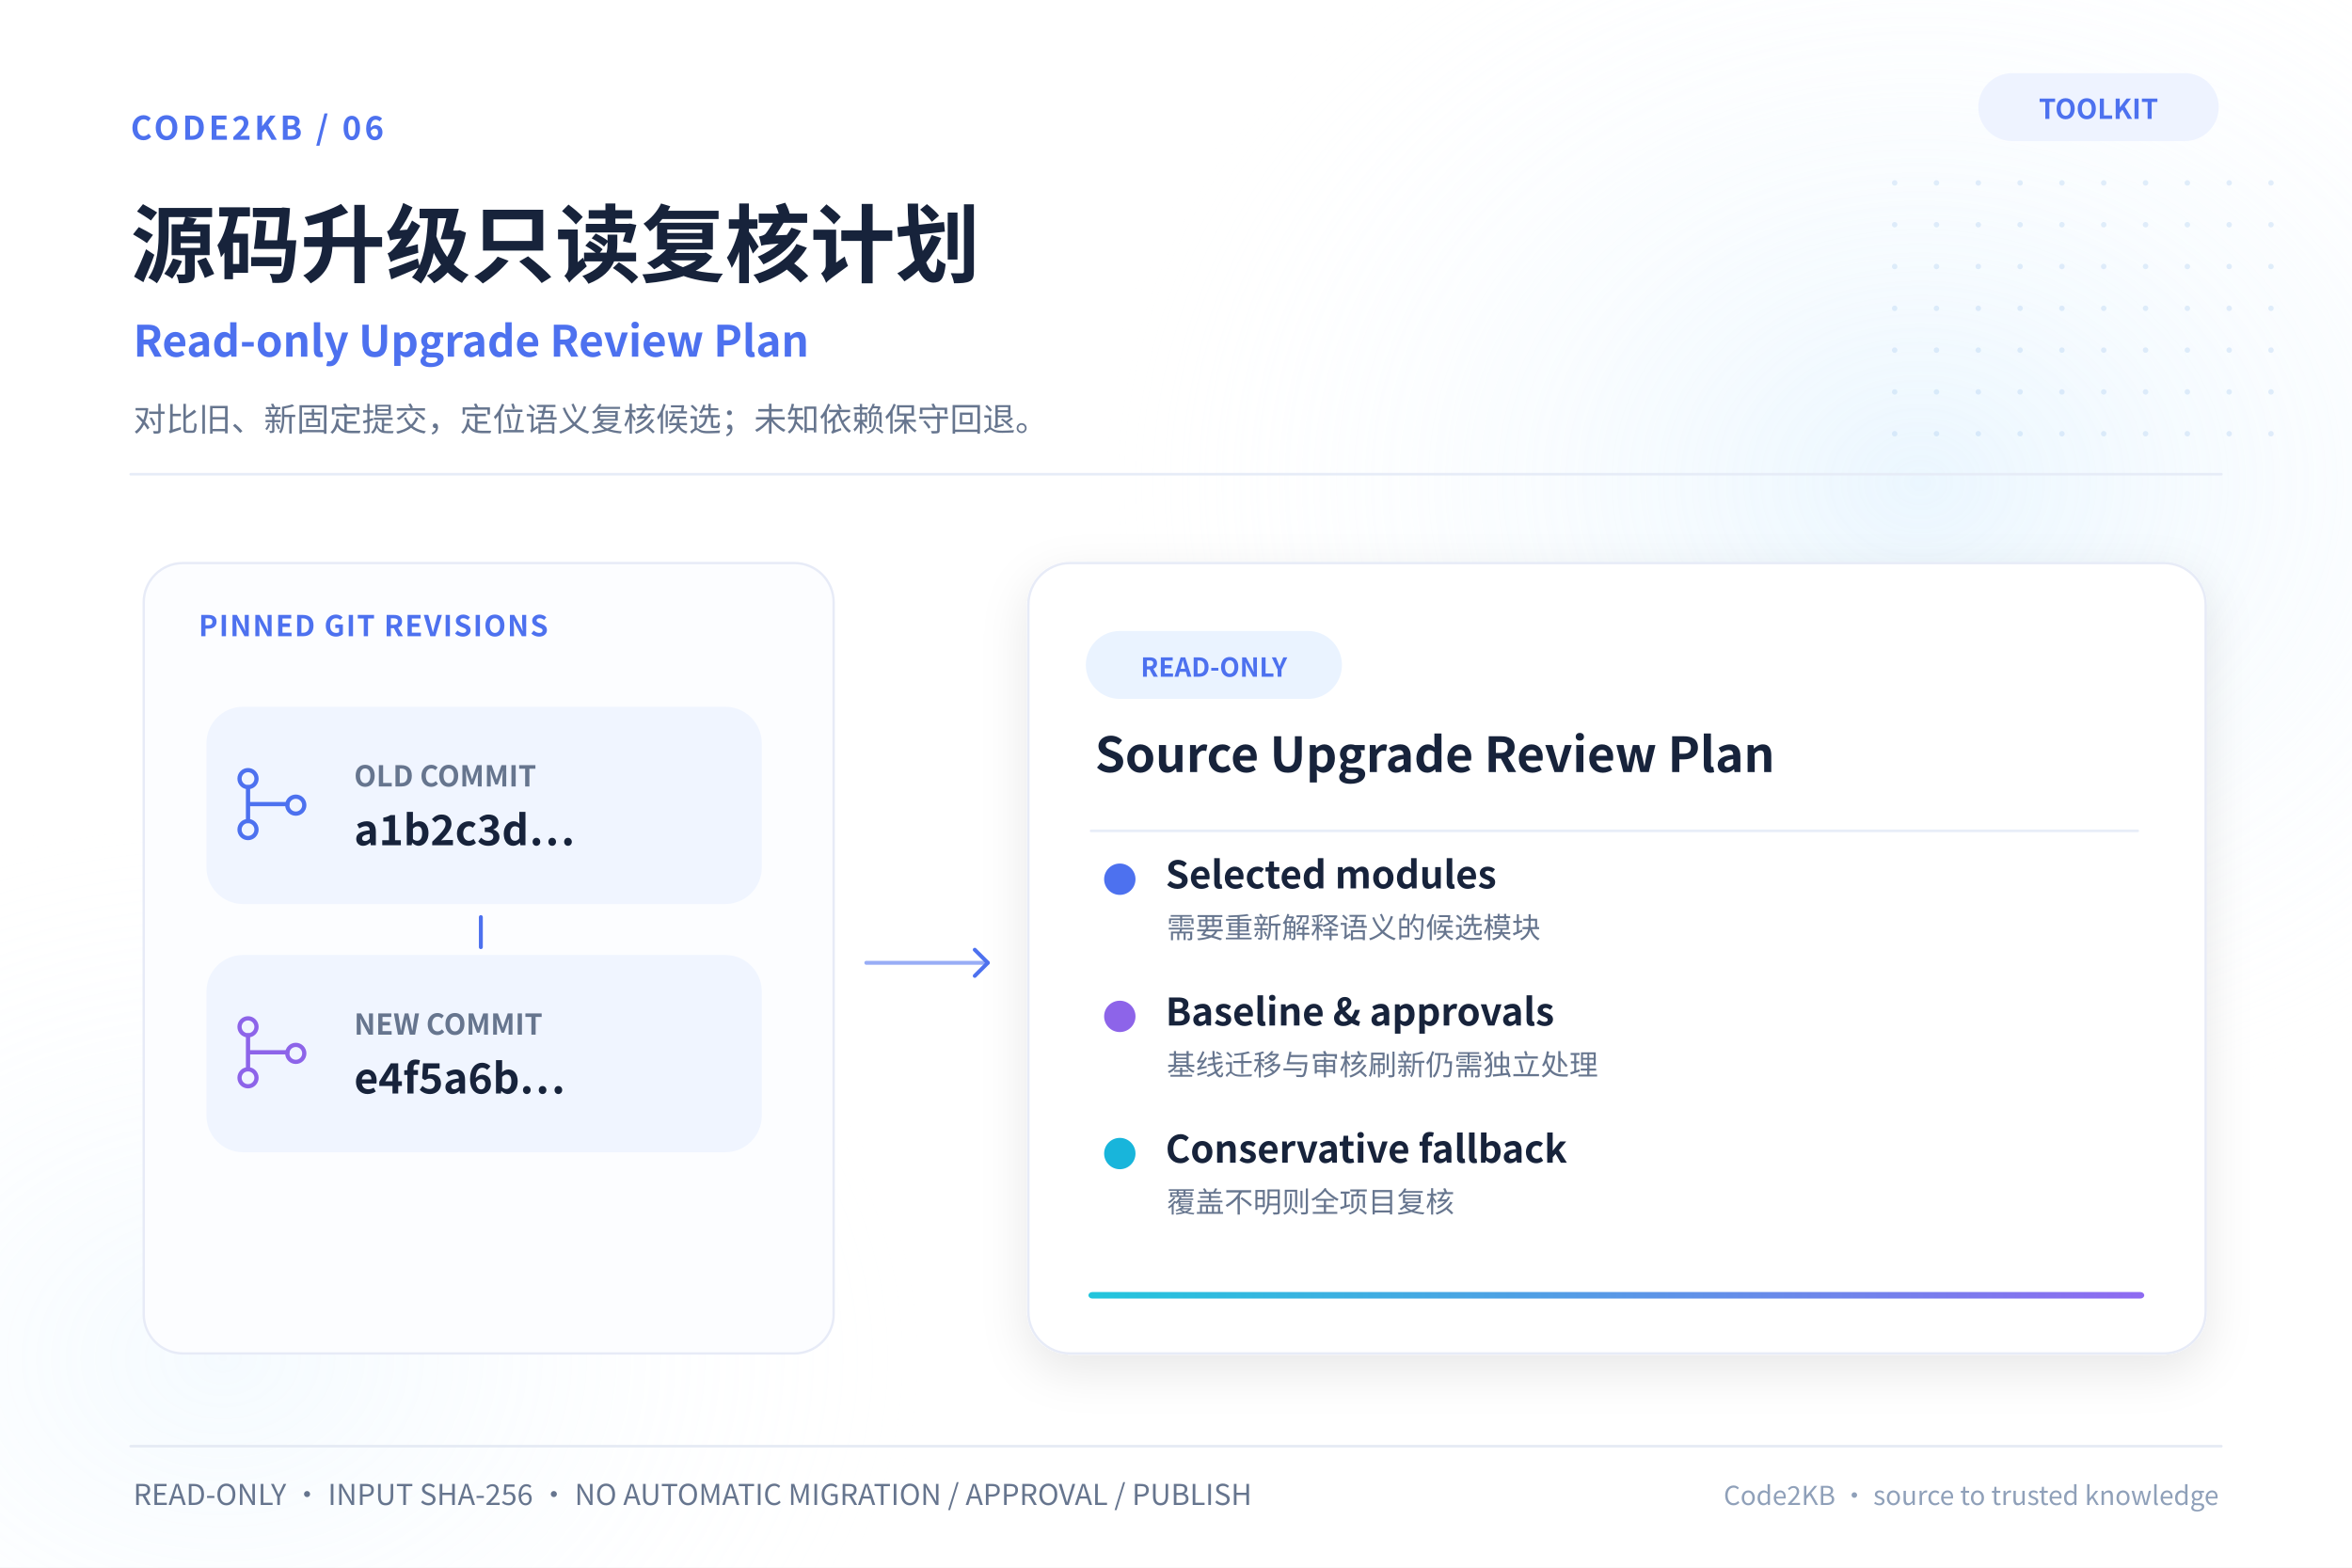
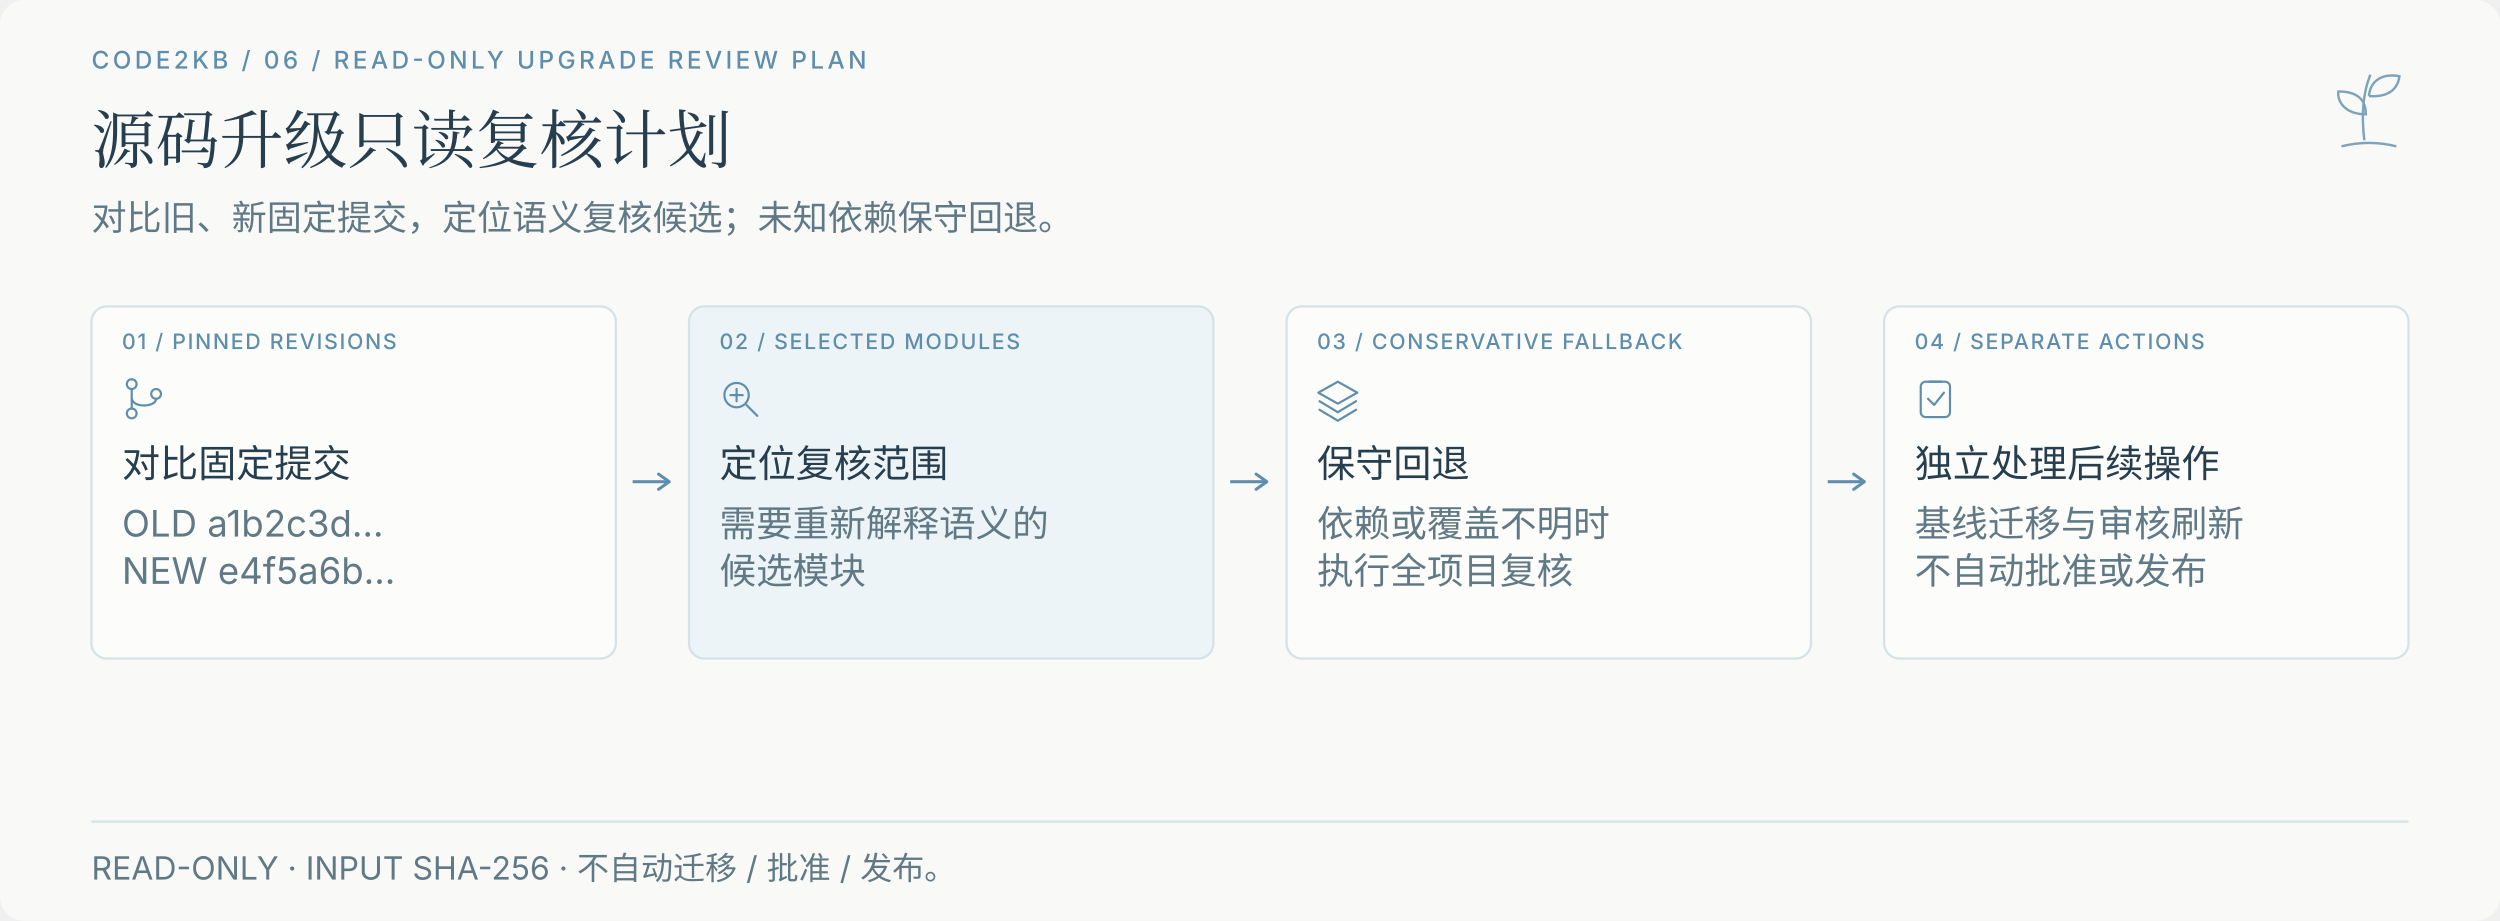
- <svg xmlns="http://www.w3.org/2000/svg" width="1800" height="1200" viewBox="0 0 1800 1200">
-   <defs>
-     <linearGradient id="brand" x1="0" y1="0" x2="1" y2="1">
-       <stop stop-color="#14C9E4" />
-       <stop offset=".48" stop-color="#507EFF" />
-       <stop offset="1" stop-color="#9667F4" />
-     </linearGradient>
-     <linearGradient id="mint" x1="0" y1="0" x2="1" y2="1">
-       <stop stop-color="#DAF9FE" />
-       <stop offset="1" stop-color="#EEE6FF" />
-     </linearGradient>
-     <linearGradient id="flow" x1="0" y1="0" x2="1" y2="0">
-       <stop stop-color="#22C6DC" />
-       <stop offset="1" stop-color="#8F6AF1" />
-     </linearGradient>
-     <linearGradient id="light" x1="0" y1="0" x2="1" y2="1">
-       <stop stop-color="#E8F9FF" />
-       <stop offset="1" stop-color="#F4EEFF" />
-     </linearGradient>
-     <radialGradient id="glow" cx="50%" cy="50%" r="50%">
-       <stop stop-color="#C9E8FE" stop-opacity=".57" />
-       <stop offset="1" stop-color="#FFFFFF" stop-opacity="0" />
-     </radialGradient>
-     <filter id="shadow" x="-20%" y="-30%" width="140%" height="170%">
-       <feGaussianBlur in="SourceAlpha" stdDeviation="18" />
-       <feOffset dy="12" />
-       <feComponentTransfer>
-         <feFuncA type="linear" slope=".095" />
-       </feComponentTransfer>
-       <feMerge>
-         <feMergeNode />
-         <feMergeNode in="SourceGraphic" />
-       </feMerge>
-     </filter>
-   </defs>
-   <rect x="0" y="0" width="1800" height="1200" rx="0" fill="#FFFFFF" stroke="none" stroke-width="1" opacity="1" />
-   <ellipse cx="1470" cy="370" rx="640" ry="520" fill="url(#glow)" opacity="0.65" />
-   <ellipse cx="170" cy="1040" rx="550" ry="430" fill="url(#glow)" opacity="0.33" />
-   <circle cx="1450" cy="140" r="2.1" fill="#9BC1ED" stroke="none" stroke-width="1" opacity="0.28" />
-   <circle cx="1450" cy="172" r="2.1" fill="#9BC1ED" stroke="none" stroke-width="1" opacity="0.28" />
-   <circle cx="1450" cy="204" r="2.1" fill="#9BC1ED" stroke="none" stroke-width="1" opacity="0.28" />
-   <circle cx="1450" cy="236" r="2.1" fill="#9BC1ED" stroke="none" stroke-width="1" opacity="0.28" />
-   <circle cx="1450" cy="268" r="2.1" fill="#9BC1ED" stroke="none" stroke-width="1" opacity="0.28" />
-   <circle cx="1450" cy="300" r="2.1" fill="#9BC1ED" stroke="none" stroke-width="1" opacity="0.28" />
-   <circle cx="1450" cy="332" r="2.1" fill="#9BC1ED" stroke="none" stroke-width="1" opacity="0.28" />
-   <circle cx="1482" cy="140" r="2.1" fill="#9BC1ED" stroke="none" stroke-width="1" opacity="0.28" />
-   <circle cx="1482" cy="172" r="2.1" fill="#9BC1ED" stroke="none" stroke-width="1" opacity="0.28" />
-   <circle cx="1482" cy="204" r="2.1" fill="#9BC1ED" stroke="none" stroke-width="1" opacity="0.28" />
-   <circle cx="1482" cy="236" r="2.1" fill="#9BC1ED" stroke="none" stroke-width="1" opacity="0.28" />
-   <circle cx="1482" cy="268" r="2.1" fill="#9BC1ED" stroke="none" stroke-width="1" opacity="0.28" />
-   <circle cx="1482" cy="300" r="2.1" fill="#9BC1ED" stroke="none" stroke-width="1" opacity="0.28" />
-   <circle cx="1482" cy="332" r="2.1" fill="#9BC1ED" stroke="none" stroke-width="1" opacity="0.28" />
-   <circle cx="1514" cy="140" r="2.1" fill="#9BC1ED" stroke="none" stroke-width="1" opacity="0.28" />
-   <circle cx="1514" cy="172" r="2.1" fill="#9BC1ED" stroke="none" stroke-width="1" opacity="0.28" />
-   <circle cx="1514" cy="204" r="2.1" fill="#9BC1ED" stroke="none" stroke-width="1" opacity="0.28" />
-   <circle cx="1514" cy="236" r="2.1" fill="#9BC1ED" stroke="none" stroke-width="1" opacity="0.28" />
-   <circle cx="1514" cy="268" r="2.1" fill="#9BC1ED" stroke="none" stroke-width="1" opacity="0.28" />
-   <circle cx="1514" cy="300" r="2.1" fill="#9BC1ED" stroke="none" stroke-width="1" opacity="0.28" />
-   <circle cx="1514" cy="332" r="2.1" fill="#9BC1ED" stroke="none" stroke-width="1" opacity="0.28" />
-   <circle cx="1546" cy="140" r="2.1" fill="#9BC1ED" stroke="none" stroke-width="1" opacity="0.28" />
-   <circle cx="1546" cy="172" r="2.1" fill="#9BC1ED" stroke="none" stroke-width="1" opacity="0.28" />
-   <circle cx="1546" cy="204" r="2.1" fill="#9BC1ED" stroke="none" stroke-width="1" opacity="0.28" />
-   <circle cx="1546" cy="236" r="2.1" fill="#9BC1ED" stroke="none" stroke-width="1" opacity="0.28" />
-   <circle cx="1546" cy="268" r="2.1" fill="#9BC1ED" stroke="none" stroke-width="1" opacity="0.28" />
-   <circle cx="1546" cy="300" r="2.1" fill="#9BC1ED" stroke="none" stroke-width="1" opacity="0.28" />
-   <circle cx="1546" cy="332" r="2.1" fill="#9BC1ED" stroke="none" stroke-width="1" opacity="0.28" />
-   <circle cx="1578" cy="140" r="2.1" fill="#9BC1ED" stroke="none" stroke-width="1" opacity="0.28" />
-   <circle cx="1578" cy="172" r="2.1" fill="#9BC1ED" stroke="none" stroke-width="1" opacity="0.28" />
-   <circle cx="1578" cy="204" r="2.1" fill="#9BC1ED" stroke="none" stroke-width="1" opacity="0.28" />
-   <circle cx="1578" cy="236" r="2.1" fill="#9BC1ED" stroke="none" stroke-width="1" opacity="0.28" />
-   <circle cx="1578" cy="268" r="2.1" fill="#9BC1ED" stroke="none" stroke-width="1" opacity="0.28" />
-   <circle cx="1578" cy="300" r="2.1" fill="#9BC1ED" stroke="none" stroke-width="1" opacity="0.28" />
-   <circle cx="1578" cy="332" r="2.1" fill="#9BC1ED" stroke="none" stroke-width="1" opacity="0.28" />
-   <circle cx="1610" cy="140" r="2.1" fill="#9BC1ED" stroke="none" stroke-width="1" opacity="0.28" />
-   <circle cx="1610" cy="172" r="2.1" fill="#9BC1ED" stroke="none" stroke-width="1" opacity="0.28" />
-   <circle cx="1610" cy="204" r="2.1" fill="#9BC1ED" stroke="none" stroke-width="1" opacity="0.28" />
-   <circle cx="1610" cy="236" r="2.1" fill="#9BC1ED" stroke="none" stroke-width="1" opacity="0.28" />
-   <circle cx="1610" cy="268" r="2.1" fill="#9BC1ED" stroke="none" stroke-width="1" opacity="0.28" />
-   <circle cx="1610" cy="300" r="2.1" fill="#9BC1ED" stroke="none" stroke-width="1" opacity="0.28" />
-   <circle cx="1610" cy="332" r="2.1" fill="#9BC1ED" stroke="none" stroke-width="1" opacity="0.28" />
-   <circle cx="1642" cy="140" r="2.1" fill="#9BC1ED" stroke="none" stroke-width="1" opacity="0.28" />
-   <circle cx="1642" cy="172" r="2.1" fill="#9BC1ED" stroke="none" stroke-width="1" opacity="0.28" />
-   <circle cx="1642" cy="204" r="2.1" fill="#9BC1ED" stroke="none" stroke-width="1" opacity="0.28" />
-   <circle cx="1642" cy="236" r="2.1" fill="#9BC1ED" stroke="none" stroke-width="1" opacity="0.28" />
-   <circle cx="1642" cy="268" r="2.1" fill="#9BC1ED" stroke="none" stroke-width="1" opacity="0.28" />
-   <circle cx="1642" cy="300" r="2.1" fill="#9BC1ED" stroke="none" stroke-width="1" opacity="0.28" />
-   <circle cx="1642" cy="332" r="2.1" fill="#9BC1ED" stroke="none" stroke-width="1" opacity="0.28" />
-   <circle cx="1674" cy="140" r="2.1" fill="#9BC1ED" stroke="none" stroke-width="1" opacity="0.28" />
-   <circle cx="1674" cy="172" r="2.1" fill="#9BC1ED" stroke="none" stroke-width="1" opacity="0.28" />
-   <circle cx="1674" cy="204" r="2.1" fill="#9BC1ED" stroke="none" stroke-width="1" opacity="0.28" />
-   <circle cx="1674" cy="236" r="2.1" fill="#9BC1ED" stroke="none" stroke-width="1" opacity="0.28" />
-   <circle cx="1674" cy="268" r="2.1" fill="#9BC1ED" stroke="none" stroke-width="1" opacity="0.28" />
-   <circle cx="1674" cy="300" r="2.1" fill="#9BC1ED" stroke="none" stroke-width="1" opacity="0.28" />
-   <circle cx="1674" cy="332" r="2.1" fill="#9BC1ED" stroke="none" stroke-width="1" opacity="0.28" />
-   <circle cx="1706" cy="140" r="2.1" fill="#9BC1ED" stroke="none" stroke-width="1" opacity="0.28" />
-   <circle cx="1706" cy="172" r="2.1" fill="#9BC1ED" stroke="none" stroke-width="1" opacity="0.28" />
-   <circle cx="1706" cy="204" r="2.1" fill="#9BC1ED" stroke="none" stroke-width="1" opacity="0.28" />
-   <circle cx="1706" cy="236" r="2.1" fill="#9BC1ED" stroke="none" stroke-width="1" opacity="0.28" />
-   <circle cx="1706" cy="268" r="2.1" fill="#9BC1ED" stroke="none" stroke-width="1" opacity="0.28" />
-   <circle cx="1706" cy="300" r="2.1" fill="#9BC1ED" stroke="none" stroke-width="1" opacity="0.28" />
-   <circle cx="1706" cy="332" r="2.1" fill="#9BC1ED" stroke="none" stroke-width="1" opacity="0.28" />
-   <circle cx="1738" cy="140" r="2.1" fill="#9BC1ED" stroke="none" stroke-width="1" opacity="0.28" />
-   <circle cx="1738" cy="172" r="2.1" fill="#9BC1ED" stroke="none" stroke-width="1" opacity="0.28" />
-   <circle cx="1738" cy="204" r="2.1" fill="#9BC1ED" stroke="none" stroke-width="1" opacity="0.28" />
-   <circle cx="1738" cy="236" r="2.1" fill="#9BC1ED" stroke="none" stroke-width="1" opacity="0.28" />
-   <circle cx="1738" cy="268" r="2.1" fill="#9BC1ED" stroke="none" stroke-width="1" opacity="0.28" />
-   <circle cx="1738" cy="300" r="2.1" fill="#9BC1ED" stroke="none" stroke-width="1" opacity="0.28" />
-   <circle cx="1738" cy="332" r="2.1" fill="#9BC1ED" stroke="none" stroke-width="1" opacity="0.28" />
-   <text x="100" y="107" font-family="Noto Sans CJK SC, sans-serif" font-size="25" font-weight="650" fill="#4D71EF" text-anchor="start" letter-spacing="2.4">CODE2KB  /  06</text>
-   <rect x="1514" y="56" width="184" height="52" rx="26" fill="#EEF3FF" stroke="none" stroke-width="1" opacity="1" />
-   <text x="1606.0" y="91" font-family="Noto Sans CJK SC, sans-serif" font-size="21" font-weight="550" fill="#4D71EF" text-anchor="middle" letter-spacing="0">TOOLKIT</text>
-   <text x="100" y="211" font-family="Noto Sans CJK SC, sans-serif" font-size="65" font-weight="720" fill="#17233B" text-anchor="start" letter-spacing="0">源码升级只读复核计划</text>
-   <text x="102" y="273" font-family="Noto Sans CJK SC, sans-serif" font-size="33" font-weight="580" fill="#4D71EF" text-anchor="start" letter-spacing="0">Read-only Upgrade Review Plan</text>
-   <text x="102" y="330" font-family="Noto Sans CJK SC, sans-serif" font-size="25" font-weight="400" fill="#66758E" text-anchor="start" letter-spacing="0">对比旧、新固定提交，定位语义复核候选；未知依赖保守回退。</text>
-   <path d="M100 363 L1700 363" fill="none" stroke="#E6ECF7" stroke-width="2" stroke-linecap="round" stroke-linejoin="round" opacity="1" />
-   <rect x="110" y="431" width="528" height="605" rx="30" fill="#FCFDFF" stroke="#E7EBF7" stroke-width="1.8" opacity="1" />
-   <text x="152" y="487" font-family="Noto Sans CJK SC, sans-serif" font-size="22" font-weight="680" fill="#4D71EF" text-anchor="start" letter-spacing="1">PINNED GIT REVISIONS</text>
-   <rect x="158" y="541" width="425" height="151" rx="28" fill="#F0F5FF" stroke="none" stroke-width="1" opacity="1" />
-   <g transform="translate(176 583) scale(0.8125)" stroke="#4D71EF" stroke-width="4" fill="none" stroke-linecap="round" stroke-linejoin="round">
-     <circle cx="17" cy="16" r="8" />
-     <circle cx="17" cy="64" r="8" />
-     <circle cx="62" cy="41" r="8" />
-     <path d="M17 24V56 M17 40H54" />
+ <svg xmlns="http://www.w3.org/2000/svg" width="1640" height="604" viewBox="0 0 1640 604" role="img" aria-labelledby="title desc">
+   <rect x="0" y="0" width="1640" height="604" rx="16" fill="#f9faf8" stroke="none" stroke-width="1.5" />
+   <text x="60" y="45" font-family="Inter, -apple-system, BlinkMacSystemFont, Segoe UI, Noto Sans CJK SC, PingFang SC, Microsoft YaHei, sans-serif" font-size="16" font-weight="500" fill="#5e8eab" text-anchor="start" letter-spacing="2.2">CODE2KB  /  06  /  READ-ONLY UPGRADE REVIEW PLAN</text>
+   <text x="60" y="107" font-family="Noto Serif CJK SC, Songti SC, STSong, Georgia, serif" font-size="42" font-weight="400" fill="#273e4f" text-anchor="start">源码升级只读复核计划</text>
+   <text x="60" y="151" font-family="Inter, -apple-system, BlinkMacSystemFont, Segoe UI, Noto Sans CJK SC, PingFang SC, Microsoft YaHei, sans-serif" font-size="23" font-weight="400" fill="#607985" text-anchor="start">对比旧、新固定提交，定位语义复核候选；未知依赖保守回退。</text>
+   <g transform="translate(1530 45)" fill="none" stroke="#5e8eab" stroke-width="1.6" opacity="0.8">
+     <path d="M21 47c-2-16-1-31 4-43M22 30C7 30 3 20 4 15c12 0 18 5 18 15Zm2-12C25 7 34 3 44 5c-1 9-8 14-20 13M6 51c12-3 24-3 36 0" />
  </g>
-   <text x="271" y="602" font-family="Noto Sans CJK SC, sans-serif" font-size="22" font-weight="610" fill="#66758E" text-anchor="start" letter-spacing="0">OLD COMMIT</text>
-   <text x="271" y="647" font-family="Noto Sans CJK SC, sans-serif" font-size="32" font-weight="650" fill="#17233B" text-anchor="start" letter-spacing="0">a1b2c3d…</text>
-   <path d="M368 702 L368 725" fill="none" stroke="#4D71EF" stroke-width="3" stroke-linecap="round" stroke-linejoin="round" opacity="1" />
-   <rect x="158" y="731" width="425" height="151" rx="28" fill="#F0F5FF" stroke="none" stroke-width="1" opacity="1" />
-   <g transform="translate(176 773) scale(0.8125)" stroke="#8D64E9" stroke-width="4" fill="none" stroke-linecap="round" stroke-linejoin="round">
-     <circle cx="17" cy="16" r="8" />
-     <circle cx="17" cy="64" r="8" />
-     <circle cx="62" cy="41" r="8" />
-     <path d="M17 24V56 M17 40H54" />
+   <g data-card="对比固定提交">
+     <rect x="60" y="201" width="344" height="231" rx="10" fill="#fcfdfb" stroke="#d5e2e7" stroke-width="1.5" />
+     <text x="80" y="229" font-family="Inter, -apple-system, BlinkMacSystemFont, Segoe UI, Noto Sans CJK SC, PingFang SC, Microsoft YaHei, sans-serif" font-size="14" font-weight="500" fill="#5e8eab" text-anchor="start" letter-spacing="1.1">01 / PINNED REVISIONS</text>
+     <g transform="translate(80 248) scale(0.8)" fill="none" stroke="#5e8eab" stroke-width="1.8" stroke-linecap="round" stroke-linejoin="round">
+       <circle cx="8" cy="5" r="4" />
+       <circle cx="8" cy="29" r="4" />
+       <circle cx="28" cy="13" r="4" />
+       <path d="M8 9v16m0-9c0 9 20 8 20 1" />
+     </g>
+     <text x="80" y="313" font-family="Inter, -apple-system, BlinkMacSystemFont, Segoe UI, Noto Sans CJK SC, PingFang SC, Microsoft YaHei, sans-serif" font-size="25" font-weight="500" fill="#273e4f" text-anchor="start">对比固定提交</text>
+     <text x="80" y="352" font-family="Inter, -apple-system, BlinkMacSystemFont, Segoe UI, Noto Sans CJK SC, PingFang SC, Microsoft YaHei, sans-serif" font-size="24" font-weight="400" fill="#607985" text-anchor="start">OLD  a1b2c3d…</text>
+     <text x="80" y="383" font-family="Inter, -apple-system, BlinkMacSystemFont, Segoe UI, Noto Sans CJK SC, PingFang SC, Microsoft YaHei, sans-serif" font-size="24" font-weight="400" fill="#607985" text-anchor="start">NEW e4f5a6b…</text>
  </g>
-   <text x="271" y="792" font-family="Noto Sans CJK SC, sans-serif" font-size="22" font-weight="610" fill="#66758E" text-anchor="start" letter-spacing="0">NEW COMMIT</text>
-   <text x="271" y="837" font-family="Noto Sans CJK SC, sans-serif" font-size="32" font-weight="650" fill="#17233B" text-anchor="start" letter-spacing="0">e4f5a6b…</text>
-   <path d="M663 737 L756 737" fill="none" stroke="#4D71EF" stroke-width="3" stroke-linecap="round" stroke-linejoin="round" opacity="0.58" />
-   <path d="M746 727L756 737L746 747" fill="none" stroke="#4D71EF" stroke-width="3" stroke-linecap="round" stroke-linejoin="round" opacity="1" />
-   <rect x="787" y="431" width="901" height="605" rx="32" fill="white" stroke="#E7EBF7" stroke-width="1.8" opacity="1" filter="url(#shadow)" />
-   <rect x="831" y="483" width="196" height="52" rx="26" fill="#EAF3FF" stroke="none" stroke-width="1" opacity="1" />
-   <text x="929.0" y="518" font-family="Noto Sans CJK SC, sans-serif" font-size="20" font-weight="550" fill="#4D71EF" text-anchor="middle" letter-spacing="0">READ-ONLY</text>
-   <text x="838" y="591" font-family="Noto Sans CJK SC, sans-serif" font-size="37" font-weight="670" fill="#17233B" text-anchor="start" letter-spacing="0">Source Upgrade Review Plan</text>
-   <path d="M835 636 L1636 636" fill="none" stroke="#E8EDF8" stroke-width="2" stroke-linecap="round" stroke-linejoin="round" opacity="1" />
-   <circle cx="857" cy="673" r="12" fill="#4D71EF" stroke="none" stroke-width="1" opacity="1" />
-   <text x="892" y="680" font-family="Noto Sans CJK SC, sans-serif" font-size="29" font-weight="640" fill="#17233B" text-anchor="start" letter-spacing="0">Selected modules</text>
-   <text x="893" y="718" font-family="Noto Sans CJK SC, sans-serif" font-size="22" font-weight="420" fill="#66758E" text-anchor="start" letter-spacing="0">需要重新解释语义的候选模块</text>
-   <circle cx="857" cy="778" r="12" fill="#8D64E9" stroke="none" stroke-width="1" opacity="1" />
-   <text x="892" y="785" font-family="Noto Sans CJK SC, sans-serif" font-size="29" font-weight="640" fill="#17233B" text-anchor="start" letter-spacing="0">Baseline &amp; approvals</text>
-   <text x="893" y="823" font-family="Noto Sans CJK SC, sans-serif" font-size="22" font-weight="420" fill="#66758E" text-anchor="start" letter-spacing="0">基线迁移与审核刷新仍需独立处理</text>
-   <circle cx="857" cy="883" r="12" fill="#18B5DB" stroke="none" stroke-width="1" opacity="1" />
-   <text x="892" y="890" font-family="Noto Sans CJK SC, sans-serif" font-size="29" font-weight="640" fill="#17233B" text-anchor="start" letter-spacing="0">Conservative fallback</text>
-   <text x="893" y="928" font-family="Noto Sans CJK SC, sans-serif" font-size="22" font-weight="420" fill="#66758E" text-anchor="start" letter-spacing="0">覆盖不明则全项目复核</text>
-   <rect x="833" y="989" width="808" height="5" rx="3" fill="url(#flow)" stroke="none" stroke-width="1" opacity="1" />
-   <path d="M100 1107 L1700 1107" fill="none" stroke="#E5EAF4" stroke-width="2" stroke-linecap="round" stroke-linejoin="round" opacity="1" />
-   <text x="102" y="1152" font-family="Noto Sans CJK SC, sans-serif" font-size="22" font-weight="450" fill="#66758E" text-anchor="start" letter-spacing="0">READ-ONLY  ·  INPUT SHA-256  ·  NO AUTOMATIC MIGRATION / APPROVAL / PUBLISH</text>
-   <text x="1698" y="1152" font-family="Noto Sans CJK SC, sans-serif" font-size="20" font-weight="400" fill="#8FA0B9" text-anchor="end" letter-spacing="0">Code2KB  ·  source to trusted knowledge</text>
+   <path d="M415 316 H439" fill="none" stroke="#5e8eab" stroke-width="2" />
+   <path d="M432 311 L439 316 L432 321" fill="none" stroke="#5e8eab" stroke-width="2" stroke-linecap="round" stroke-linejoin="round" />
+   <g data-card="定位复核范围">
+     <rect x="452" y="201" width="344" height="231" rx="10" fill="#edf4f7" stroke="#d5e2e7" stroke-width="1.5" />
+     <text x="472" y="229" font-family="Inter, -apple-system, BlinkMacSystemFont, Segoe UI, Noto Sans CJK SC, PingFang SC, Microsoft YaHei, sans-serif" font-size="14" font-weight="500" fill="#5e8eab" text-anchor="start" letter-spacing="1.1">02 / SELECTED MODULES</text>
+     <g transform="translate(472 248) scale(0.8)" fill="none" stroke="#5e8eab" stroke-width="1.8" stroke-linecap="round" stroke-linejoin="round">
+       <circle cx="14" cy="14" r="10" />
+       <path d="m22 22 9 9M9 14h10m-5-5v10" />
+     </g>
+     <text x="472" y="313" font-family="Inter, -apple-system, BlinkMacSystemFont, Segoe UI, Noto Sans CJK SC, PingFang SC, Microsoft YaHei, sans-serif" font-size="25" font-weight="500" fill="#273e4f" text-anchor="start">定位复核范围</text>
+     <text x="472" y="352" font-family="Inter, -apple-system, BlinkMacSystemFont, Segoe UI, Noto Sans CJK SC, PingFang SC, Microsoft YaHei, sans-serif" font-size="24" font-weight="400" fill="#607985" text-anchor="start">需要重新解释语义的</text>
+     <text x="472" y="383" font-family="Inter, -apple-system, BlinkMacSystemFont, Segoe UI, Noto Sans CJK SC, PingFang SC, Microsoft YaHei, sans-serif" font-size="24" font-weight="400" fill="#607985" text-anchor="start">候选模块</text>
+   </g>
+   <path d="M807 316 H831" fill="none" stroke="#5e8eab" stroke-width="2" />
+   <path d="M824 311 L831 316 L824 321" fill="none" stroke="#5e8eab" stroke-width="2" stroke-linecap="round" stroke-linejoin="round" />
+   <g data-card="保守回退">
+     <rect x="844" y="201" width="344" height="231" rx="10" fill="#fcfdfb" stroke="#d5e2e7" stroke-width="1.5" />
+     <text x="864" y="229" font-family="Inter, -apple-system, BlinkMacSystemFont, Segoe UI, Noto Sans CJK SC, PingFang SC, Microsoft YaHei, sans-serif" font-size="14" font-weight="500" fill="#5e8eab" text-anchor="start" letter-spacing="1.1">03 / CONSERVATIVE FALLBACK</text>
+     <g transform="translate(864 248) scale(0.8)" fill="none" stroke="#5e8eab" stroke-width="1.8" stroke-linecap="round" stroke-linejoin="round">
+       <path d="m17 3 16 9-16 9L1 12 17 3Zm-15 16 15 9 15-9M2 26l15 9 15-9" />
+     </g>
+     <text x="864" y="313" font-family="Inter, -apple-system, BlinkMacSystemFont, Segoe UI, Noto Sans CJK SC, PingFang SC, Microsoft YaHei, sans-serif" font-size="25" font-weight="500" fill="#273e4f" text-anchor="start">保守回退</text>
+     <text x="864" y="352" font-family="Inter, -apple-system, BlinkMacSystemFont, Segoe UI, Noto Sans CJK SC, PingFang SC, Microsoft YaHei, sans-serif" font-size="24" font-weight="400" fill="#607985" text-anchor="start">依赖或覆盖不明时</text>
+     <text x="864" y="383" font-family="Inter, -apple-system, BlinkMacSystemFont, Segoe UI, Noto Sans CJK SC, PingFang SC, Microsoft YaHei, sans-serif" font-size="24" font-weight="400" fill="#607985" text-anchor="start">执行全项目复核</text>
+   </g>
+   <path d="M1199 316 H1223" fill="none" stroke="#5e8eab" stroke-width="2" />
+   <path d="M1216 311 L1223 316 L1216 321" fill="none" stroke="#5e8eab" stroke-width="2" stroke-linecap="round" stroke-linejoin="round" />
+   <g data-card="独立处理后续操作">
+     <rect x="1236" y="201" width="344" height="231" rx="10" fill="#fcfdfb" stroke="#d5e2e7" stroke-width="1.5" />
+     <text x="1256" y="229" font-family="Inter, -apple-system, BlinkMacSystemFont, Segoe UI, Noto Sans CJK SC, PingFang SC, Microsoft YaHei, sans-serif" font-size="14" font-weight="500" fill="#5e8eab" text-anchor="start" letter-spacing="1.1">04 / SEPARATE ACTIONS</text>
+     <g transform="translate(1256 248) scale(0.8)" fill="none" stroke="#5e8eab" stroke-width="1.8" stroke-linecap="round" stroke-linejoin="round">
+       <rect x="5" y="3" width="24" height="29" rx="4" />
+       <path d="m11 17 5 5 8-10m-12-9h10" />
+     </g>
+     <text x="1256" y="313" font-family="Inter, -apple-system, BlinkMacSystemFont, Segoe UI, Noto Sans CJK SC, PingFang SC, Microsoft YaHei, sans-serif" font-size="25" font-weight="500" fill="#273e4f" text-anchor="start">独立处理后续操作</text>
+     <text x="1256" y="352" font-family="Inter, -apple-system, BlinkMacSystemFont, Segoe UI, Noto Sans CJK SC, PingFang SC, Microsoft YaHei, sans-serif" font-size="24" font-weight="400" fill="#607985" text-anchor="start">基线迁移与审核刷新</text>
+     <text x="1256" y="383" font-family="Inter, -apple-system, BlinkMacSystemFont, Segoe UI, Noto Sans CJK SC, PingFang SC, Microsoft YaHei, sans-serif" font-size="24" font-weight="400" fill="#607985" text-anchor="start">不自动批准或发布</text>
+   </g>
+   <path d="M60 539 H1580" fill="none" stroke="#d5e2e7" stroke-width="1.5" />
+   <text x="60" y="577" font-family="Inter, -apple-system, BlinkMacSystemFont, Segoe UI, Noto Sans CJK SC, PingFang SC, Microsoft YaHei, sans-serif" font-size="21" font-weight="400" fill="#607985" text-anchor="start">READ-ONLY   ·   INPUT SHA-256   ·   不自动迁移 / 批准 / 发布。</text>
</svg>
